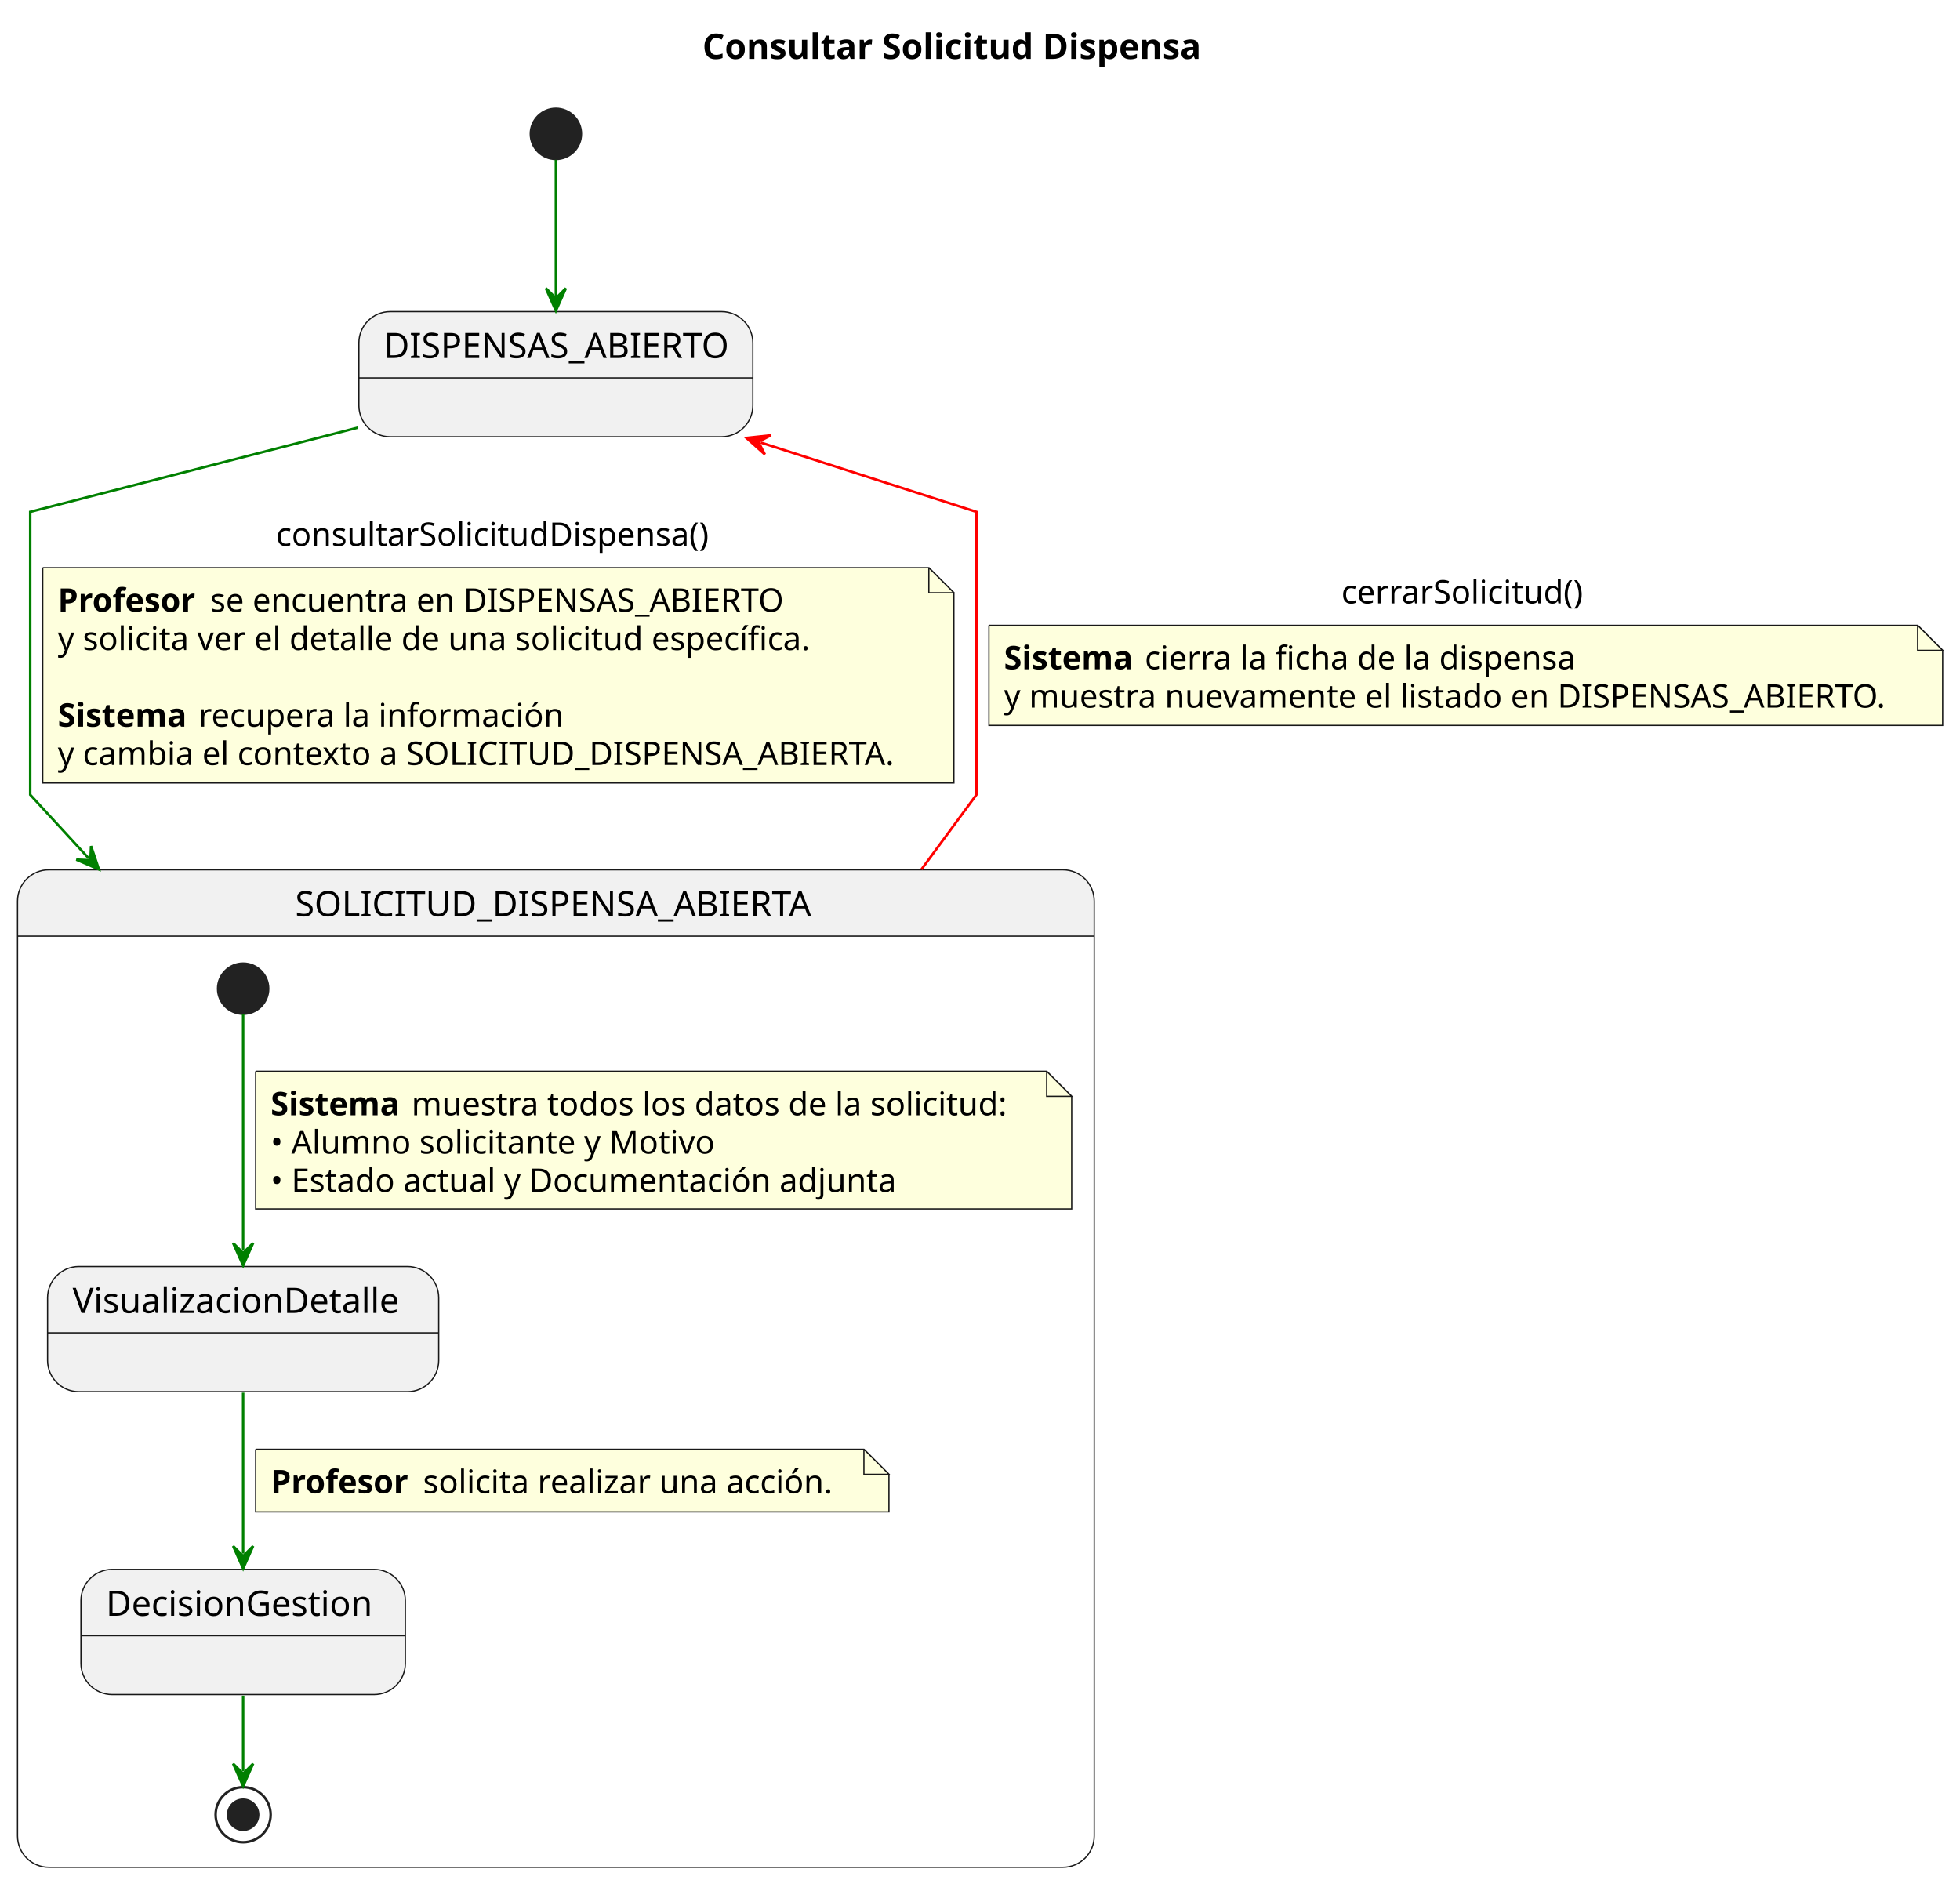
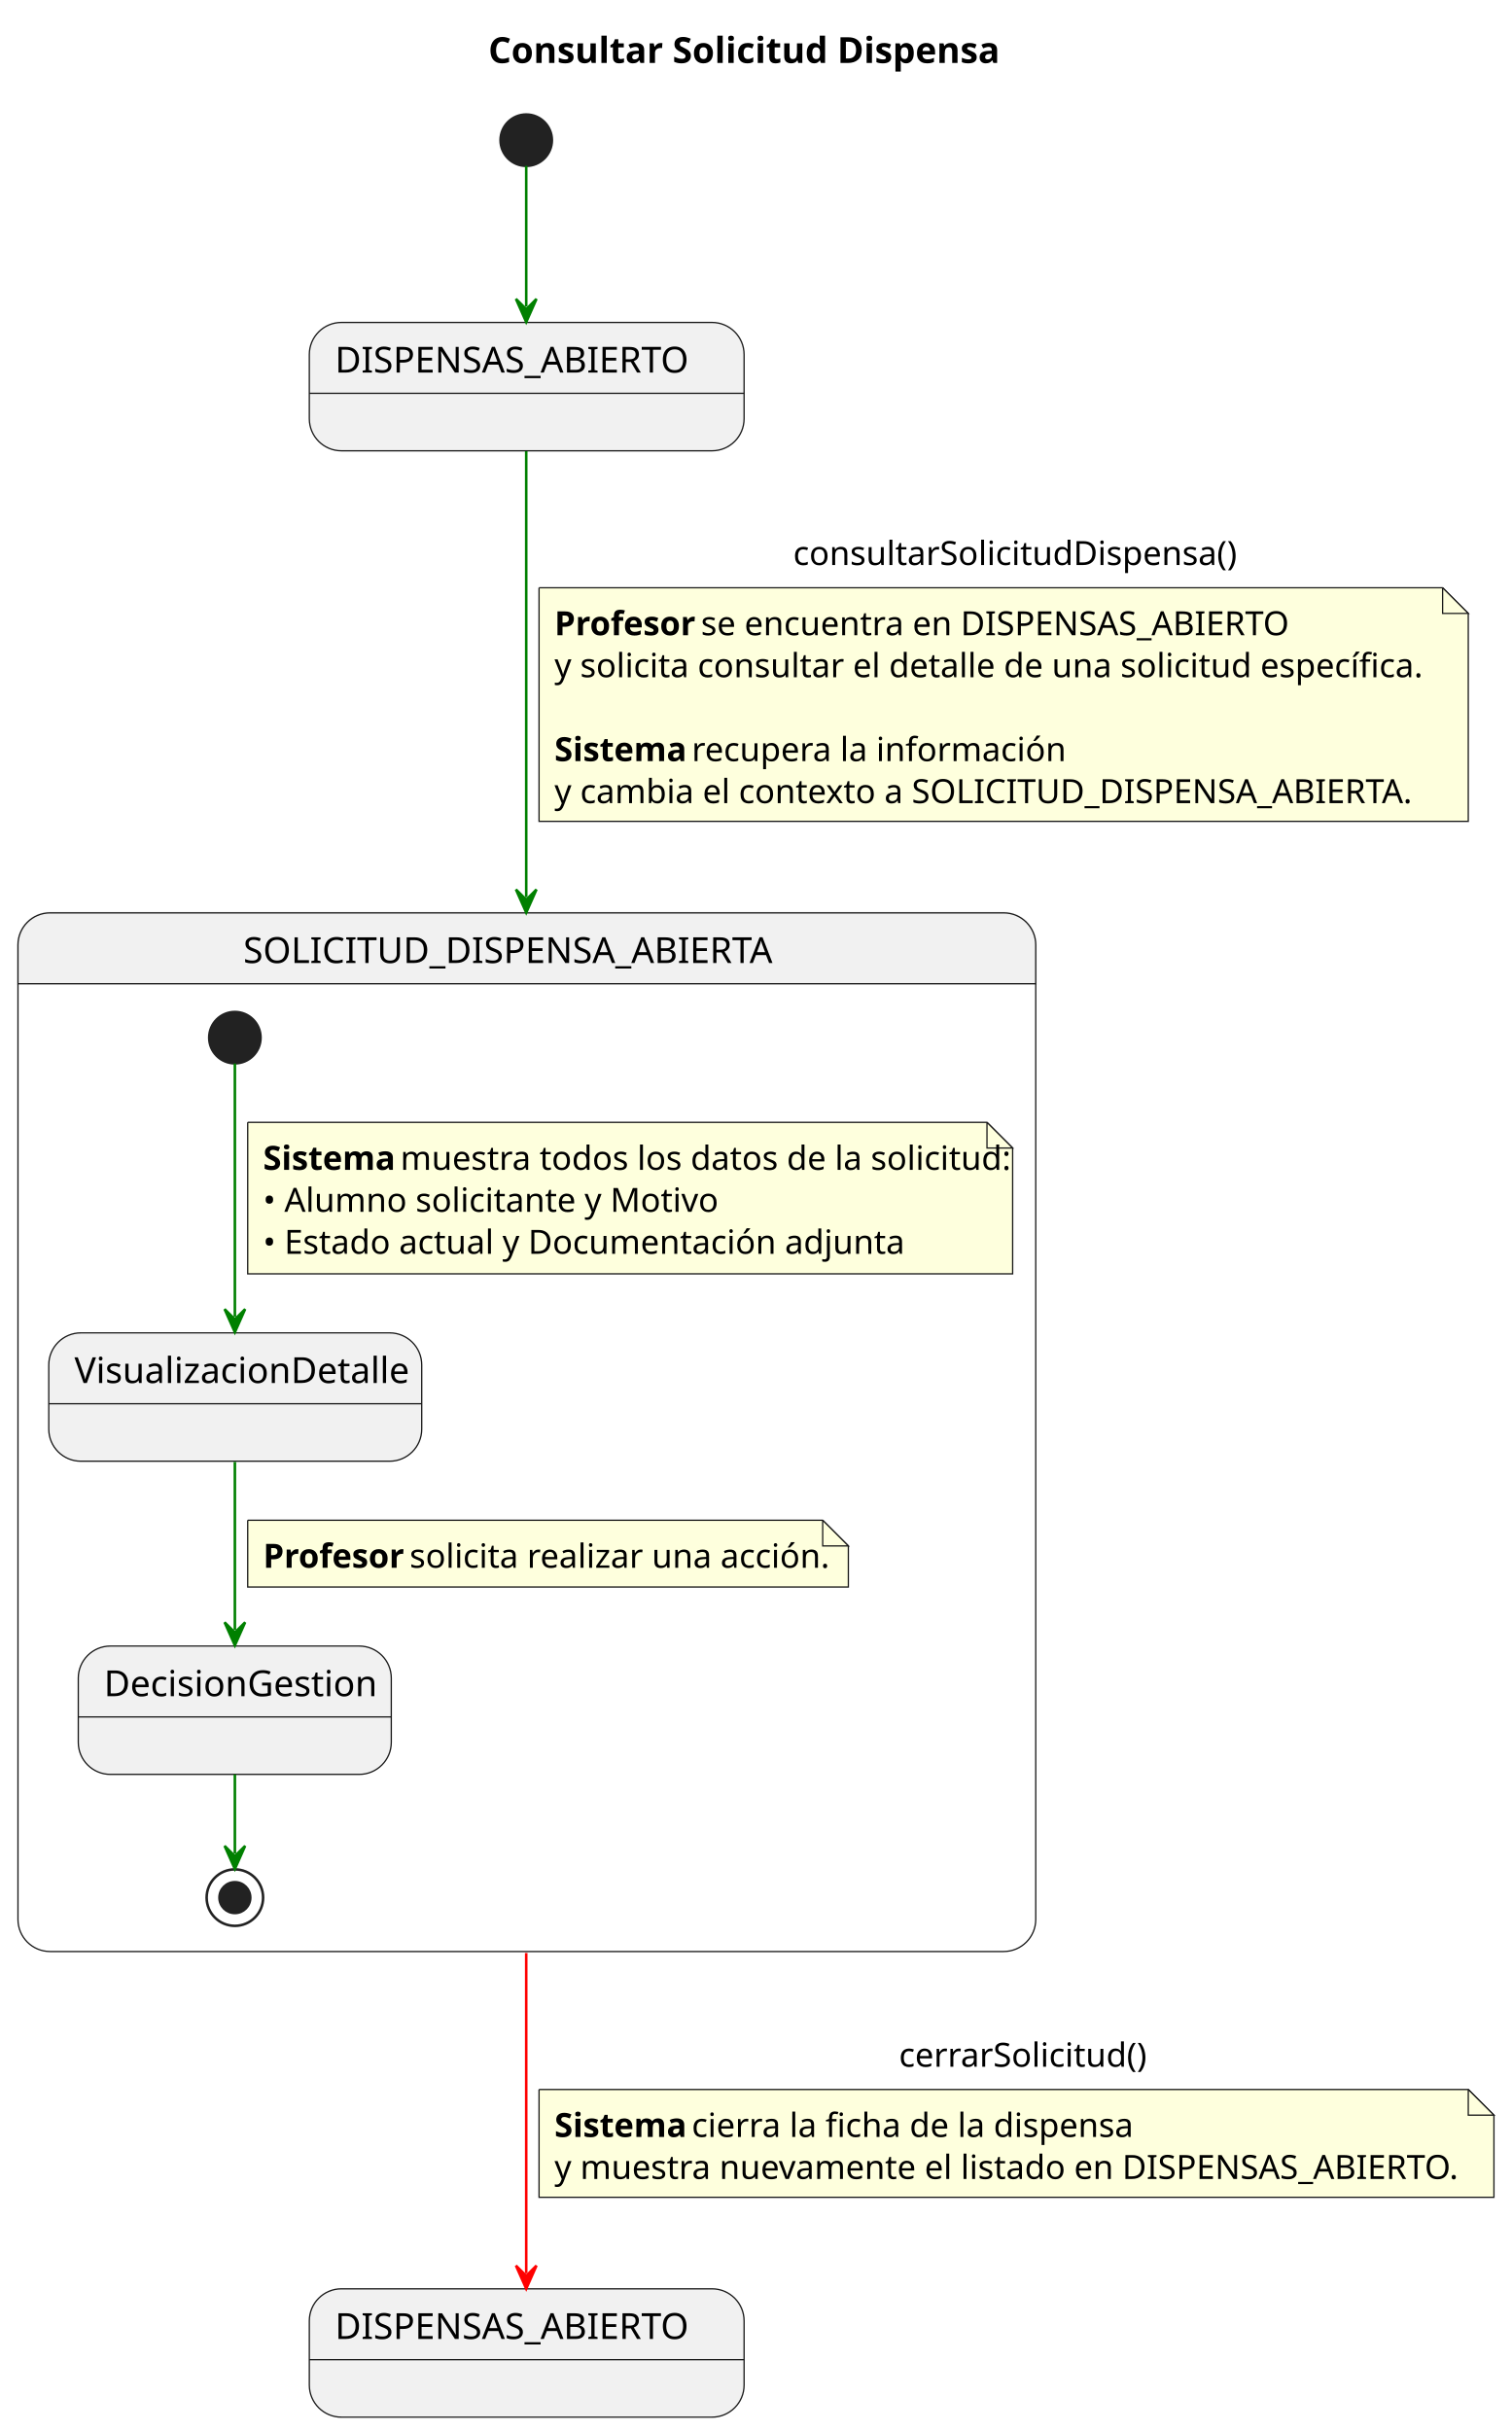
- <svg xmlns="http://www.w3.org/2000/svg" contentStyleType="text/css" data-diagram-type="STATE" height="751px" preserveAspectRatio="none" style="width:783px;height:751px;background:#FFFFFF;" version="1.1" viewBox="0 0 783 751" width="783px" zoomAndPan="magnify">
+ <svg xmlns="http://www.w3.org/2000/svg" contentStyleType="text/css" data-diagram-type="STATE" height="947px" preserveAspectRatio="none" style="width:589px;height:947px;background:#FFFFFF;" version="1.1" viewBox="0 0 589 947" width="589px" zoomAndPan="magnify">
  <defs />
  <g>
-     <g class="title" data-source-line="1">
-       <text fill="#000000" font-family="sans-serif" font-size="14" font-weight="bold" lengthAdjust="spacing" textLength="207.853" x="280.608" y="23.535">Consultar Solicitud Dispensa</text>
+     <text fill="#000000" font-family="sans-serif" font-size="14" font-weight="bold" lengthAdjust="spacing" textLength="194.476" x="190.262" y="24.533">Consultar Solicitud Dispensa</text>
+     <g id="DISPENSAS_ABIERTO_INICIAL">
+       <rect fill="#F1F1F1" height="50" rx="12.5" ry="12.5" style="stroke:#181818;stroke-width:0.5;" width="169.379" x="120.5" y="125.609" />
+       <line style="stroke:#181818;stroke-width:0.5;" x1="120.5" x2="289.879" y1="153.219" y2="153.219" />
+       <text fill="#000000" font-family="sans-serif" font-size="14" lengthAdjust="spacing" textLength="149.379" x="130.5" y="145.143">DISPENSAS_ABIERTO</text>
    </g>
-     <g id="DISPENSAS_ABIERTO_INICIAL">
-       <rect fill="#F1F1F1" height="50" rx="12.5" ry="12.5" style="stroke:#181818;stroke-width:0.5;" width="157.382" x="143.37" y="124.488" />
-       <line style="stroke:#181818;stroke-width:0.5;" x1="143.37" x2="300.752" y1="150.977" y2="150.977" />
-       <text fill="#000000" font-family="sans-serif" font-size="14" lengthAdjust="spacing" textLength="137.382" x="153.37" y="143.023">DISPENSAS_ABIERTO</text>
+     <g id="DISPENSAS_ABIERTO_FINAL">
+       <rect fill="#F1F1F1" height="50" rx="12.5" ry="12.5" style="stroke:#181818;stroke-width:0.5;" width="169.379" x="120.5" y="891.609" />
+       <line style="stroke:#181818;stroke-width:0.5;" x1="120.5" x2="289.879" y1="919.219" y2="919.219" />
+       <text fill="#000000" font-family="sans-serif" font-size="14" lengthAdjust="spacing" textLength="149.379" x="130.5" y="911.143">DISPENSAS_ABIERTO</text>
    </g>
-     <path d="M19.5,347.488 L424.63,347.488 A12.5,12.5 0 0 1 437.13,359.988 L437.13,373.977 L7,373.977 L7,359.988 A12.5,12.5 0 0 1 19.5,347.488" fill="#F1F1F1" />
-     <rect fill="none" height="398.488" rx="12.5" ry="12.5" style="stroke:#181818;stroke-width:0.5;" width="430.13" x="7" y="347.488" />
-     <line style="stroke:#181818;stroke-width:0.5;" x1="7" x2="437.13" y1="373.977" y2="373.977" />
-     <text fill="#000000" font-family="sans-serif" font-size="14" lengthAdjust="spacing" textLength="208.298" x="117.916" y="366.023">SOLICITUD_DISPENSA_ABIERTA</text>
+     <path d="M19.5,355.609 L391,355.609 A12.5,12.5 0 0 1 403.5,368.109 L403.5,383.219 L7,383.219 L7,368.109 A12.5,12.5 0 0 1 19.5,355.609" fill="#F1F1F1" style="stroke:#F1F1F1;stroke-width:1;" />
+     <rect fill="none" height="404.609" rx="12.5" ry="12.5" style="stroke:#181818;stroke-width:0.5;" width="396.5" x="7" y="355.609" />
+     <line style="stroke:#181818;stroke-width:0.5;" x1="7" x2="403.5" y1="383.219" y2="383.219" />
+     <text fill="#000000" font-family="sans-serif" font-size="14" lengthAdjust="spacing" textLength="220.951" x="94.774" y="375.143">SOLICITUD_DISPENSA_ABIERTA</text>
    <g id="SOLICITUD_DISPENSA_ABIERTA_COMP.VisualizacionDetalle">
-       <rect fill="#F1F1F1" height="50" rx="12.5" ry="12.5" style="stroke:#181818;stroke-width:0.5;" width="156.261" x="19" y="505.977" />
-       <line style="stroke:#181818;stroke-width:0.5;" x1="19" x2="175.261" y1="532.465" y2="532.465" />
-       <text fill="#000000" font-family="sans-serif" font-size="14" lengthAdjust="spacing" textLength="136.261" x="29" y="524.512">VisualizacionDetalle</text>
+       <rect fill="#F1F1F1" height="50" rx="12.5" ry="12.5" style="stroke:#181818;stroke-width:0.5;" width="145.289" x="19" y="519.219" />
+       <line style="stroke:#181818;stroke-width:0.5;" x1="19" x2="164.289" y1="546.828" y2="546.828" />
+       <text fill="#000000" font-family="sans-serif" font-size="14" lengthAdjust="spacing" textLength="125.289" x="29" y="538.752">VisualizacionDetalle</text>
    </g>
    <g id="SOLICITUD_DISPENSA_ABIERTA_COMP.DecisionGestion">
-       <rect fill="#F1F1F1" height="50" rx="12.5" ry="12.5" style="stroke:#181818;stroke-width:0.5;" width="129.601" x="32.33" y="626.977" />
-       <line style="stroke:#181818;stroke-width:0.5;" x1="32.33" x2="161.931" y1="653.465" y2="653.465" />
-       <text fill="#000000" font-family="sans-serif" font-size="14" lengthAdjust="spacing" textLength="109.601" x="42.33" y="645.512">DecisionGestion</text>
+       <rect fill="#F1F1F1" height="50" rx="12.5" ry="12.5" style="stroke:#181818;stroke-width:0.5;" width="121.938" x="30.5" y="641.219" />
+       <line style="stroke:#181818;stroke-width:0.5;" x1="30.5" x2="152.438" y1="668.828" y2="668.828" />
+       <text fill="#000000" font-family="sans-serif" font-size="14" lengthAdjust="spacing" textLength="101.938" x="40.5" y="660.752">DecisionGestion</text>
    </g>
-     <ellipse cx="97.13" cy="394.977" fill="#222222" rx="10" ry="10" style="stroke:#222222;stroke-width:1;" />
-     <ellipse cx="97.13" cy="724.977" fill="none" rx="11" ry="11" style="stroke:#222222;stroke-width:1;" />
-     <ellipse cx="97.13" cy="724.977" fill="#222222" rx="6" ry="6" style="stroke:#222222;stroke-width:1;" />
-     <g class="link" data-entity-1=".start.SOLICITUD_DISPENSA_ABIERTA_COMP" data-entity-2="VisualizacionDetalle" data-source-line="23" data-uid="lnk6" id="link_.start.SOLICITUD_DISPENSA_ABIERTA_COMP_VisualizacionDetalle">
-       <path d="M97.13,405.187 C97.13,425.647 97.13,469.447 97.13,499.577" fill="none" id="*start*SOLICITUD_DISPENSA_ABIERTA_COMP-to-VisualizacionDetalle" style="stroke:#008000;stroke-width:1;" />
-       <polygon fill="#008000" points="97.13,505.577,101.13,496.577,97.13,500.577,93.13,496.577,97.13,505.577" style="stroke:#008000;stroke-width:1;" />
-       <path d="M102.13,427.977 L102.13,482.977 L428.13,482.977 L428.13,437.977 L418.13,427.977 L102.13,427.977" fill="#FEFFDD" style="stroke:#181818;stroke-width:0.5;" />
-       <path d="M418.13,427.977 L418.13,437.977 L428.13,437.977 L418.13,427.977" fill="#FEFFDD" style="stroke:#181818;stroke-width:0.5;" />
-       <text fill="#000000" font-family="sans-serif" font-size="13" font-weight="bold" lengthAdjust="spacing" textLength="52.14" x="108.13" y="445.545">Sistema</text>
-       <text fill="#000000" font-family="sans-serif" font-size="13" lengthAdjust="spacing" textLength="249.095" x="164.383" y="445.545">muestra todos los datos de la solicitud:</text>
-       <text fill="#000000" font-family="sans-serif" font-size="13" lengthAdjust="spacing" textLength="186.792" x="108.13" y="460.856">• Alumno solicitante y Motivo</text>
-       <text fill="#000000" font-family="sans-serif" font-size="13" lengthAdjust="spacing" textLength="260.133" x="108.13" y="476.166">• Estado actual y Documentación adjunta</text>
+     <ellipse cx="91.5" cy="404.219" fill="#222222" rx="10" ry="10" style="stroke:#222222;stroke-width:1;" />
+     <ellipse cx="91.5" cy="739.219" fill="none" rx="11" ry="11" style="stroke:#222222;stroke-width:1;" />
+     <ellipse cx="91.5" cy="739.219" fill="#222222" rx="6" ry="6" style="stroke:#222222;stroke-width:1;" />
+     <g class="link" data-entity-1="*start*SOLICITUD_DISPENSA_ABIERTA_COMP" data-entity-2="VisualizacionDetalle" data-source-line="24" data-uid="lnk6" id="link_*start*SOLICITUD_DISPENSA_ABIERTA_COMP_VisualizacionDetalle">
+       <path d="M91.5,414.269 C91.5,435.259 91.5,481.809 91.5,512.969" fill="none" id="*start*SOLICITUD_DISPENSA_ABIERTA_COMP-to-VisualizacionDetalle" style="stroke:#008000;stroke-width:1;" />
+       <polygon fill="#008000" points="91.5,518.969,95.5,509.969,91.5,513.969,87.5,509.969,91.5,518.969" style="stroke:#008000;stroke-width:1;" />
+       <path d="M96.5,437.219 L96.5,496.219 L394.5,496.219 L394.5,447.219 L384.5,437.219 L96.5,437.219" fill="#FEFFDD" style="stroke:#181818;stroke-width:0.5;" />
+       <path d="M384.5,437.219 L384.5,447.219 L394.5,447.219 L384.5,437.219" fill="#FEFFDD" style="stroke:#181818;stroke-width:0.5;" />
+       <text fill="#000000" font-family="sans-serif" font-size="13" font-weight="bold" lengthAdjust="spacing" textLength="49.861" x="102.5" y="455.714">Sistema</text>
+       <text fill="#000000" font-family="sans-serif" font-size="13" lengthAdjust="spacing" textLength="224.009" x="155.973" y="455.714">muestra todos los datos de la solicitud:</text>
+       <text fill="#000000" font-family="sans-serif" font-size="13" lengthAdjust="spacing" textLength="166.404" x="102.5" y="472.065">• Alumno solicitante y Motivo</text>
+       <text fill="#000000" font-family="sans-serif" font-size="13" lengthAdjust="spacing" textLength="237.98" x="102.5" y="488.417">• Estado actual y Documentación adjunta</text>
    </g>
-     <g class="link" data-entity-1="VisualizacionDetalle" data-entity-2="DecisionGestion" data-source-line="30" data-uid="lnk7" id="link_VisualizacionDetalle_DecisionGestion">
-       <path d="M97.13,556.347 C97.13,576.877 97.13,600.117 97.13,620.637" fill="none" id="VisualizacionDetalle-to-DecisionGestion" style="stroke:#008000;stroke-width:1;" />
-       <polygon fill="#008000" points="97.13,626.637,101.13,617.637,97.13,621.637,93.13,617.637,97.13,626.637" style="stroke:#008000;stroke-width:1;" />
-       <path d="M102.13,578.977 L102.13,603.977 L355.13,603.977 L355.13,588.977 L345.13,578.977 L102.13,578.977" fill="#FEFFDD" style="stroke:#181818;stroke-width:0.5;" />
-       <path d="M345.13,578.977 L345.13,588.977 L355.13,588.977 L345.13,578.977" fill="#FEFFDD" style="stroke:#181818;stroke-width:0.5;" />
-       <text fill="#000000" font-family="sans-serif" font-size="13" font-weight="bold" lengthAdjust="spacing" textLength="56.754" x="108.13" y="596.545">Profesor</text>
-       <text fill="#000000" font-family="sans-serif" font-size="13" lengthAdjust="spacing" textLength="171.869" x="168.998" y="596.545">solicita realizar una acción.</text>
+     <g class="link" data-entity-1="VisualizacionDetalle" data-entity-2="DecisionGestion" data-source-line="31" data-uid="lnk7" id="link_VisualizacionDetalle_DecisionGestion">
+       <path d="M91.5,569.499 C91.5,590.319 91.5,614.159 91.5,634.969" fill="none" id="VisualizacionDetalle-to-DecisionGestion" style="stroke:#008000;stroke-width:1;" />
+       <polygon fill="#008000" points="91.5,640.969,95.5,631.969,91.5,635.969,87.5,631.969,91.5,640.969" style="stroke:#008000;stroke-width:1;" />
+       <path d="M96.5,592.219 L96.5,618.219 L330.5,618.219 L330.5,602.219 L320.5,592.219 L96.5,592.219" fill="#FEFFDD" style="stroke:#181818;stroke-width:0.5;" />
+       <path d="M320.5,592.219 L320.5,602.219 L330.5,602.219 L320.5,592.219" fill="#FEFFDD" style="stroke:#181818;stroke-width:0.5;" />
+       <text fill="#000000" font-family="sans-serif" font-size="13" font-weight="bold" lengthAdjust="spacing" textLength="53.46" x="102.5" y="610.714">Profesor</text>
+       <text fill="#000000" font-family="sans-serif" font-size="13" lengthAdjust="spacing" textLength="156.076" x="159.572" y="610.714">solicita realizar una acción.</text>
    </g>
-     <g class="link" data-entity-1="DecisionGestion" data-entity-2=".end.SOLICITUD_DISPENSA_ABIERTA_COMP" data-source-line="35" data-uid="lnk9" id="link_DecisionGestion_.end.SOLICITUD_DISPENSA_ABIERTA_COMP">
-       <path d="M97.13,677.407 C97.13,689.767 97.13,698.107 97.13,707.577" fill="none" id="DecisionGestion-to-*end*SOLICITUD_DISPENSA_ABIERTA_COMP" style="stroke:#008000;stroke-width:1;" />
-       <polygon fill="#008000" points="97.13,713.577,101.13,704.577,97.13,708.577,93.13,704.577,97.13,713.577" style="stroke:#008000;stroke-width:1;" />
+     <g class="link" data-entity-1="DecisionGestion" data-entity-2="*end*SOLICITUD_DISPENSA_ABIERTA_COMP" data-source-line="36" data-uid="lnk9" id="link_DecisionGestion_*end*SOLICITUD_DISPENSA_ABIERTA_COMP">
+       <path d="M91.5,691.259 C91.5,703.809 91.5,712.499 91.5,722.069" fill="none" id="DecisionGestion-to-*end*SOLICITUD_DISPENSA_ABIERTA_COMP" style="stroke:#008000;stroke-width:1;" />
+       <polygon fill="#008000" points="91.5,728.069,95.5,719.069,91.5,723.069,87.5,719.069,91.5,728.069" style="stroke:#008000;stroke-width:1;" />
    </g>
-     <ellipse cx="222.07" cy="53.488" fill="#222222" rx="10" ry="10" style="stroke:#222222;stroke-width:1;" />
-     <g class="link" data-entity-1=".start." data-entity-2="DISPENSAS_ABIERTO_INICIAL" data-source-line="7" data-uid="lnk3" id="link_.start._DISPENSAS_ABIERTO_INICIAL">
-       <path d="M222.07,63.848 C222.07,77.778 222.07,98.448 222.07,118.138" fill="none" id="*start*-to-DISPENSAS_ABIERTO_INICIAL" style="stroke:#008000;stroke-width:1;" />
-       <polygon fill="#008000" points="222.07,124.138,226.07,115.138,222.07,119.138,218.07,115.138,222.07,124.138" style="stroke:#008000;stroke-width:1;" />
+     <ellipse cx="205" cy="54.609" fill="#222222" rx="10" ry="10" style="stroke:#222222;stroke-width:1;" />
+     <g class="link" data-entity-1="*start*" data-entity-2="DISPENSAS_ABIERTO_INICIAL" data-source-line="8" data-uid="lnk3" id="link_*start*_DISPENSAS_ABIERTO_INICIAL">
+       <path d="M205,64.619 C205,78.499 205,99.579 205,119.449" fill="none" id="*start*-to-DISPENSAS_ABIERTO_INICIAL" style="stroke:#008000;stroke-width:1;" />
+       <polygon fill="#008000" points="205,125.449,209,116.449,205,120.449,201,116.449,205,125.449" style="stroke:#008000;stroke-width:1;" />
    </g>
-     <g class="link" data-entity-1="DISPENSAS_ABIERTO_INICIAL" data-entity-2="SOLICITUD_DISPENSA_ABIERTA_COMP" data-source-line="9" data-uid="lnk4" id="link_DISPENSAS_ABIERTO_INICIAL_SOLICITUD_DISPENSA_ABIERTA_COMP">
-       <path d="M142.97,170.828 C83.44,186.138 12.07,204.488 12.07,204.488 C12.07,204.488 12.07,317.488 12.07,317.488 C12.07,317.488 18.776,324.794 35.456,342.914" fill="none" id="DISPENSAS_ABIERTO_INICIAL-to-SOLICITUD_DISPENSA_ABIERTA_COMP" style="stroke:#008000;stroke-width:1;" />
-       <polygon fill="#008000" points="39.52,347.328,36.367,337.998,36.134,343.65,30.482,343.416,39.52,347.328" style="stroke:#008000;stroke-width:1;" />
-       <text fill="#000000" font-family="sans-serif" font-size="13" lengthAdjust="spacing" textLength="178.433" x="110.255" y="218.057">consultarSolicitudDispensa()</text>
-       <path d="M17.07,226.799 L17.07,312.799 L381.07,312.799 L381.07,236.799 L371.07,226.799 L17.07,226.799" fill="#FEFFDD" style="stroke:#181818;stroke-width:0.5;" />
-       <path d="M371.07,226.799 L371.07,236.799 L381.07,236.799 L371.07,226.799" fill="#FEFFDD" style="stroke:#181818;stroke-width:0.5;" />
-       <text fill="#000000" font-family="sans-serif" font-size="13" font-weight="bold" lengthAdjust="spacing" textLength="56.754" x="23.07" y="244.367">Profesor</text>
-       <text fill="#000000" font-family="sans-serif" font-size="13" lengthAdjust="spacing" textLength="231.797" x="83.938" y="244.367">se encuentra en DISPENSAS_ABIERTO</text>
-       <text fill="#000000" font-family="sans-serif" font-size="13" lengthAdjust="spacing" textLength="315.396" x="23.07" y="259.678">y solicita ver el detalle de una solicitud específica.</text>
-       <text fill="#000000" font-family="sans-serif" font-size="13" lengthAdjust="spacing" textLength="4.113" x="23.07" y="274.988"> </text>
-       <text fill="#000000" font-family="sans-serif" font-size="13" font-weight="bold" lengthAdjust="spacing" textLength="52.14" x="23.07" y="290.299">Sistema</text>
-       <text fill="#000000" font-family="sans-serif" font-size="13" lengthAdjust="spacing" textLength="150.071" x="79.323" y="290.299">recupera la información</text>
-       <text fill="#000000" font-family="sans-serif" font-size="13" lengthAdjust="spacing" textLength="343.802" x="23.07" y="305.609">y cambia el contexto a SOLICITUD_DISPENSA_ABIERTA.</text>
+     <g class="link" data-entity-1="DISPENSAS_ABIERTO_INICIAL" data-entity-2="SOLICITUD_DISPENSA_ABIERTA_COMP" data-source-line="10" data-uid="lnk4" id="link_DISPENSAS_ABIERTO_INICIAL_SOLICITUD_DISPENSA_ABIERTA_COMP">
+       <path d="M205,175.759 C205,211.989 205,277.839 205,349.499" fill="none" id="DISPENSAS_ABIERTO_INICIAL-to-SOLICITUD_DISPENSA_ABIERTA_COMP" style="stroke:#008000;stroke-width:1;" />
+       <polygon fill="#008000" points="205,355.499,209,346.499,205,350.499,201,346.499,205,355.499" style="stroke:#008000;stroke-width:1;" />
+       <text fill="#000000" font-family="sans-serif" font-size="13" lengthAdjust="spacing" textLength="164.741" x="308.999" y="220.105">consultarSolicitudDispensa()</text>
+       <path d="M210,228.961 L210,319.961 L572,319.961 L572,238.961 L562,228.961 L210,228.961" fill="#FEFFDD" style="stroke:#181818;stroke-width:0.5;" />
+       <path d="M562,228.961 L562,238.961 L572,238.961 L562,228.961" fill="#FEFFDD" style="stroke:#181818;stroke-width:0.5;" />
+       <text fill="#000000" font-family="sans-serif" font-size="13" font-weight="bold" lengthAdjust="spacing" textLength="53.46" x="216" y="247.456">Profesor</text>
+       <text fill="#000000" font-family="sans-serif" font-size="13" lengthAdjust="spacing" textLength="235.555" x="273.072" y="247.456">se encuentra en DISPENSAS_ABIERTO</text>
+       <text fill="#000000" font-family="sans-serif" font-size="13" lengthAdjust="spacing" textLength="321.566" x="216" y="263.808">y solicita consultar el detalle de una solicitud específica.</text>
+       <text fill="#000000" font-family="sans-serif" font-size="13" lengthAdjust="spacing" textLength="3.612" x="216" y="280.159"> </text>
+       <text fill="#000000" font-family="sans-serif" font-size="13" font-weight="bold" lengthAdjust="spacing" textLength="49.861" x="216" y="296.511">Sistema</text>
+       <text fill="#000000" font-family="sans-serif" font-size="13" lengthAdjust="spacing" textLength="135.846" x="269.473" y="296.511">recupera la información</text>
+       <text fill="#000000" font-family="sans-serif" font-size="13" lengthAdjust="spacing" textLength="341.739" x="216" y="312.862">y cambia el contexto a SOLICITUD_DISPENSA_ABIERTA.</text>
    </g>
-     <g class="link" data-entity-1="SOLICITUD_DISPENSA_ABIERTA_COMP" data-entity-2="DISPENSAS_ABIERTO_INICIAL" data-source-line="38" data-uid="lnk10" id="link_SOLICITUD_DISPENSA_ABIERTA_COMP_DISPENSAS_ABIERTO_INICIAL">
-       <path d="M368.1,347.328 C381.44,329.208 390.07,317.488 390.07,317.488 C390.07,317.488 390.07,204.488 390.07,204.488 C390.07,204.488 348.362,191.085 303.912,176.795" fill="none" id="SOLICITUD_DISPENSA_ABIERTA_COMP-to-DISPENSAS_ABIERTO_INICIAL" style="stroke:#FF0000;stroke-width:1;" />
-       <polygon fill="#FF0000" points="298.2,174.958,305.544,181.521,302.96,176.489,307.992,173.905,298.2,174.958" style="stroke:#FF0000;stroke-width:1;" />
-       <text fill="#000000" font-family="sans-serif" font-size="13" lengthAdjust="spacing" textLength="99.525" x="535.852" y="241.057">cerrarSolicitud()</text>
-       <path d="M395.07,249.799 L395.07,289.799 L776.07,289.799 L776.07,259.799 L766.07,249.799 L395.07,249.799" fill="#FEFFDD" style="stroke:#181818;stroke-width:0.5;" />
-       <path d="M766.07,249.799 L766.07,259.799 L776.07,259.799 L766.07,249.799" fill="#FEFFDD" style="stroke:#181818;stroke-width:0.5;" />
-       <text fill="#000000" font-family="sans-serif" font-size="13" font-weight="bold" lengthAdjust="spacing" textLength="52.14" x="401.07" y="267.367">Sistema</text>
-       <text fill="#000000" font-family="sans-serif" font-size="13" lengthAdjust="spacing" textLength="179.651" x="457.323" y="267.367">cierra la ficha de la dispensa</text>
-       <text fill="#000000" font-family="sans-serif" font-size="13" lengthAdjust="spacing" textLength="360.09" x="401.07" y="282.678">y muestra nuevamente el listado en DISPENSAS_ABIERTO.</text>
+     <g class="link" data-entity-1="SOLICITUD_DISPENSA_ABIERTA_COMP" data-entity-2="DISPENSAS_ABIERTO_FINAL" data-source-line="39" data-uid="lnk10" id="link_SOLICITUD_DISPENSA_ABIERTA_COMP_DISPENSAS_ABIERTO_FINAL">
+       <path d="M205,760.799 C205,813.419 205,857.269 205,885.569" fill="none" id="SOLICITUD_DISPENSA_ABIERTA_COMP-to-DISPENSAS_ABIERTO_FINAL" style="stroke:#FF0000;stroke-width:1;" />
+       <polygon fill="#FF0000" points="205,891.569,209,882.569,205,886.569,201,882.569,205,891.569" style="stroke:#FF0000;stroke-width:1;" />
+       <text fill="#000000" font-family="sans-serif" font-size="13" lengthAdjust="spacing" textLength="91.743" x="350.208" y="805.105">cerrarSolicitud()</text>
+       <path d="M210,813.961 L210,855.961 L582,855.961 L582,823.961 L572,813.961 L210,813.961" fill="#FEFFDD" style="stroke:#181818;stroke-width:0.5;" />
+       <path d="M572,813.961 L572,823.961 L582,823.961 L572,813.961" fill="#FEFFDD" style="stroke:#181818;stroke-width:0.5;" />
+       <text fill="#000000" font-family="sans-serif" font-size="13" font-weight="bold" lengthAdjust="spacing" textLength="49.861" x="216" y="832.456">Sistema</text>
+       <text fill="#000000" font-family="sans-serif" font-size="13" lengthAdjust="spacing" textLength="164.76" x="269.473" y="832.456">cierra la ficha de la dispensa</text>
+       <text fill="#000000" font-family="sans-serif" font-size="13" lengthAdjust="spacing" textLength="351.159" x="216" y="848.808">y muestra nuevamente el listado en DISPENSAS_ABIERTO.</text>
    </g>
  </g>
</svg>
